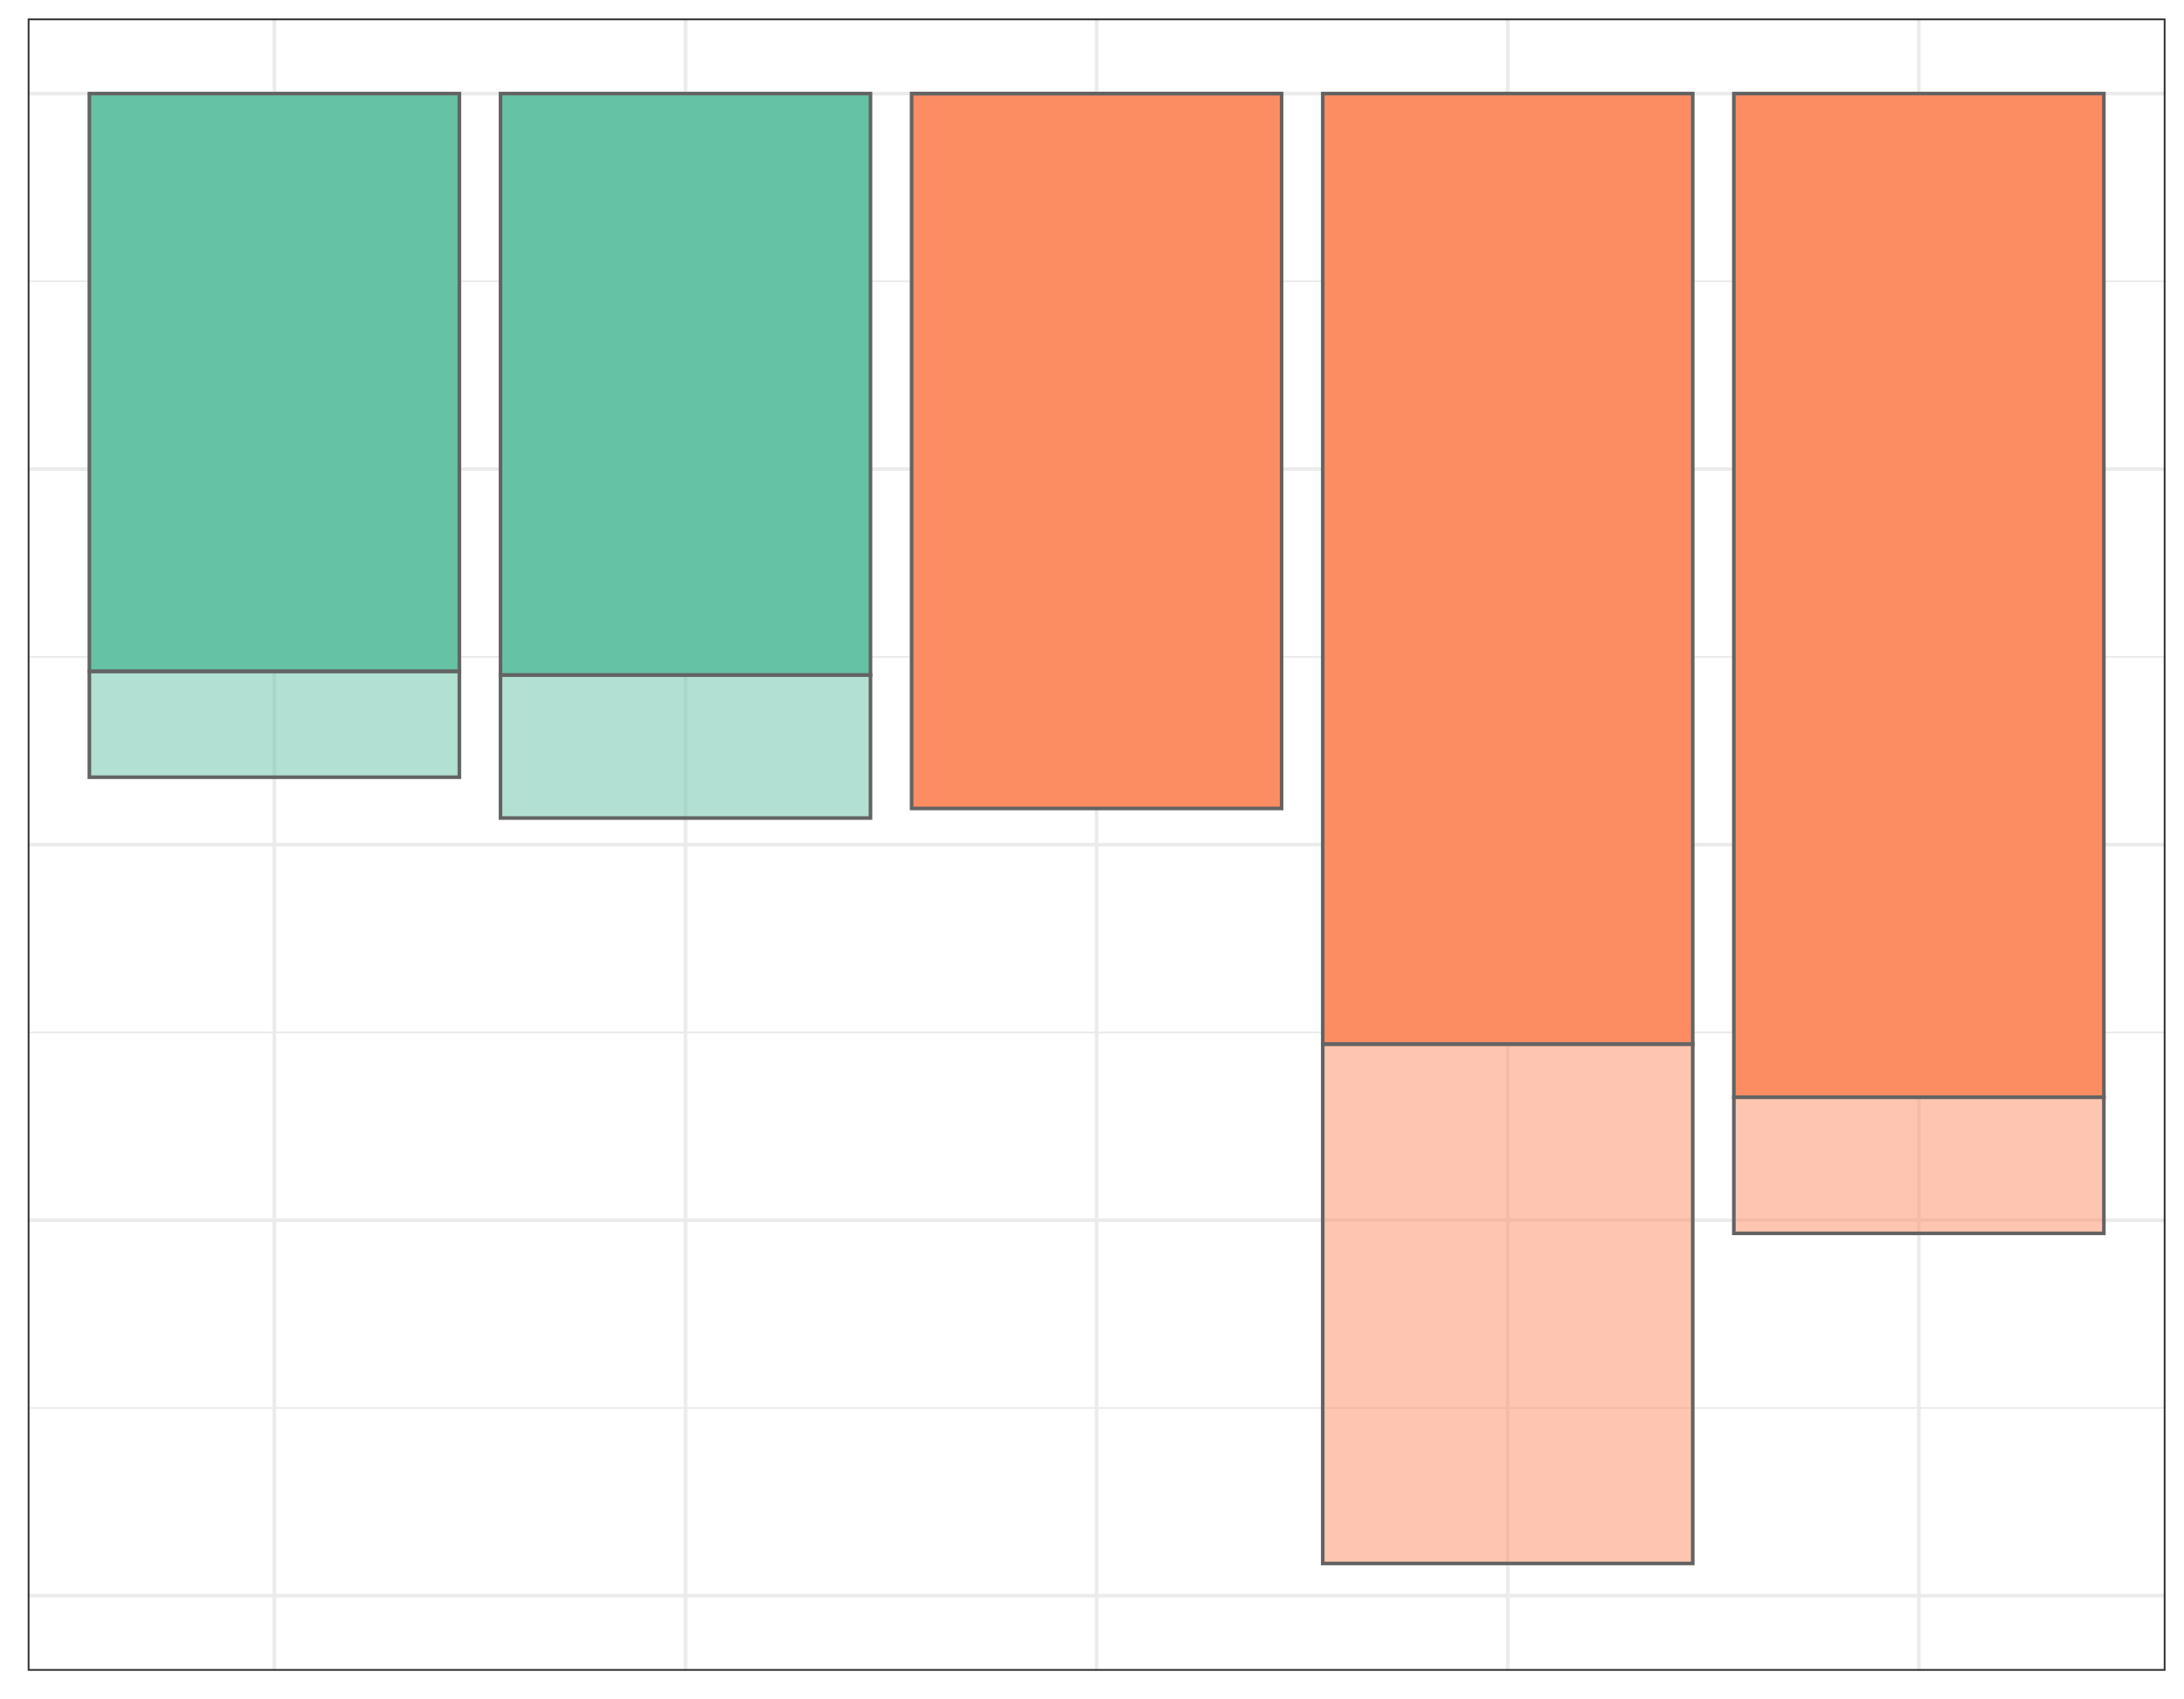
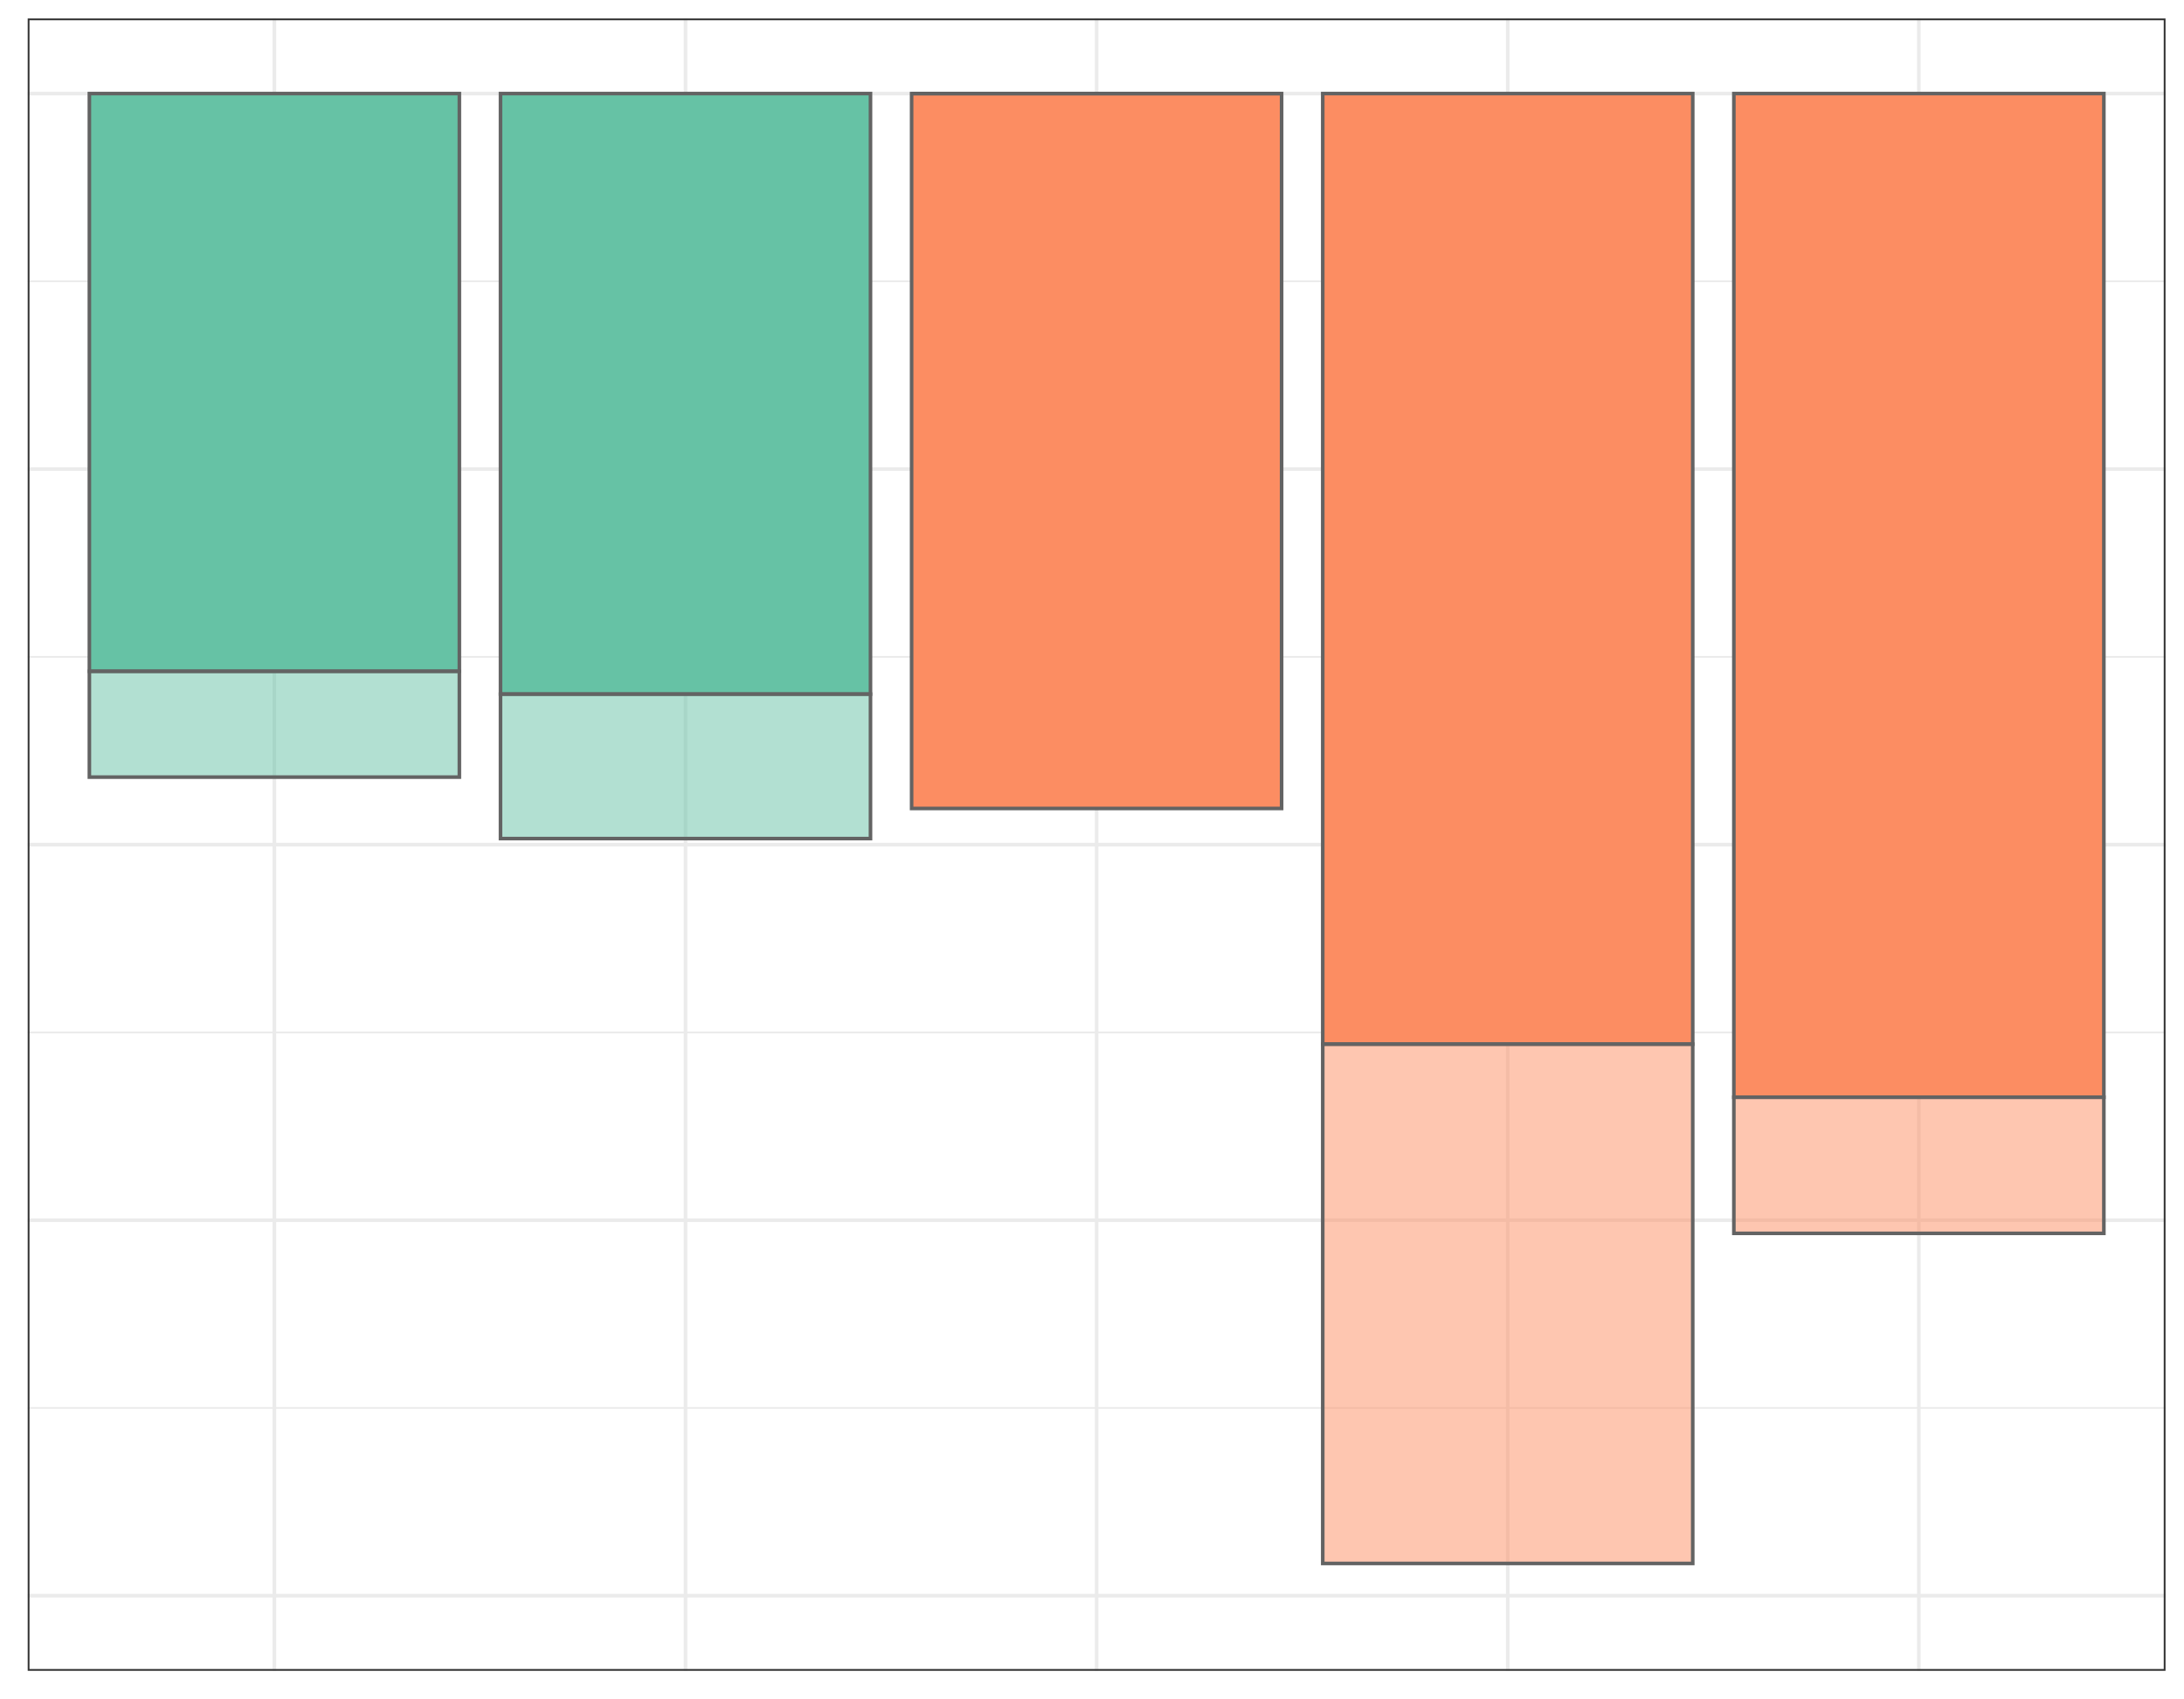
<svg xmlns="http://www.w3.org/2000/svg" width="648pt" height="504pt" viewBox="0 0 648 504" version="1.1">
  <defs>
    <clipPath id="clip1">
      <path d="M 8.219 5.48 L 642.52 5.48 L 642.52 495.781 L 8.219 495.781 Z M 8.219 5.48 " />
    </clipPath>
    <clipPath id="clip2">
      <path d="M 8.219 417 L 642.52 417 L 642.52 419 L 8.219 419 Z M 8.219 417 " />
    </clipPath>
    <clipPath id="clip3">
      <path d="M 8.219 306 L 642.52 306 L 642.52 307 L 8.219 307 Z M 8.219 306 " />
    </clipPath>
    <clipPath id="clip4">
      <path d="M 8.219 194 L 642.52 194 L 642.52 196 L 8.219 196 Z M 8.219 194 " />
    </clipPath>
    <clipPath id="clip5">
      <path d="M 8.219 83 L 642.52 83 L 642.52 84 L 8.219 84 Z M 8.219 83 " />
    </clipPath>
    <clipPath id="clip6">
      <path d="M 8.219 472 L 642.52 472 L 642.52 475 L 8.219 475 Z M 8.219 472 " />
    </clipPath>
    <clipPath id="clip7">
      <path d="M 8.219 361 L 642.52 361 L 642.52 363 L 8.219 363 Z M 8.219 361 " />
    </clipPath>
    <clipPath id="clip8">
      <path d="M 8.219 250 L 642.52 250 L 642.52 252 L 8.219 252 Z M 8.219 250 " />
    </clipPath>
    <clipPath id="clip9">
      <path d="M 8.219 138 L 642.52 138 L 642.52 140 L 8.219 140 Z M 8.219 138 " />
    </clipPath>
    <clipPath id="clip10">
      <path d="M 8.219 27 L 642.52 27 L 642.52 29 L 8.219 29 Z M 8.219 27 " />
    </clipPath>
    <clipPath id="clip11">
      <path d="M 80 5.48 L 82 5.48 L 82 495.781 L 80 495.781 Z M 80 5.48 " />
    </clipPath>
    <clipPath id="clip12">
      <path d="M 202 5.48 L 204 5.48 L 204 495.781 L 202 495.781 Z M 202 5.48 " />
    </clipPath>
    <clipPath id="clip13">
      <path d="M 324 5.48 L 326 5.48 L 326 495.781 L 324 495.781 Z M 324 5.48 " />
    </clipPath>
    <clipPath id="clip14">
      <path d="M 446 5.48 L 448 5.48 L 448 495.781 L 446 495.781 Z M 446 5.48 " />
    </clipPath>
    <clipPath id="clip15">
      <path d="M 568 5.48 L 570 5.48 L 570 495.781 L 568 495.781 Z M 568 5.48 " />
    </clipPath>
    <clipPath id="clip16">
      <path d="M 8.219 5.48 L 642.52 5.48 L 642.52 495.781 L 8.219 495.781 Z M 8.219 5.48 " />
    </clipPath>
  </defs>
  <g id="surface16">
    <rect x="0" y="0" width="648" height="504" style="fill:rgb(100%,100%,100%);fill-opacity:1;stroke:none;" />
    <g clip-path="url(#clip1)" clip-rule="nonzero">
      <path style=" stroke:none;fill-rule:nonzero;fill:rgb(100%,100%,100%);fill-opacity:1;" d="M 8.219 495.781 L 642.52 495.781 L 642.52 5.48 L 8.219 5.48 Z M 8.219 495.781 " />
    </g>
    <g clip-path="url(#clip2)" clip-rule="nonzero">
      <path style="fill:none;stroke-width:0.533;stroke-linecap:butt;stroke-linejoin:round;stroke:rgb(92.157%,92.157%,92.157%);stroke-opacity:1;stroke-miterlimit:10;" d="M 8.219 417.777 L 642.52 417.777 " />
    </g>
    <g clip-path="url(#clip3)" clip-rule="nonzero">
      <path style="fill:none;stroke-width:0.533;stroke-linecap:butt;stroke-linejoin:round;stroke:rgb(92.157%,92.157%,92.157%);stroke-opacity:1;stroke-miterlimit:10;" d="M 8.219 306.348 L 642.52 306.348 " />
    </g>
    <g clip-path="url(#clip4)" clip-rule="nonzero">
      <path style="fill:none;stroke-width:0.533;stroke-linecap:butt;stroke-linejoin:round;stroke:rgb(92.157%,92.157%,92.157%);stroke-opacity:1;stroke-miterlimit:10;" d="M 8.219 194.914 L 642.52 194.914 " />
    </g>
    <g clip-path="url(#clip5)" clip-rule="nonzero">
      <path style="fill:none;stroke-width:0.533;stroke-linecap:butt;stroke-linejoin:round;stroke:rgb(92.157%,92.157%,92.157%);stroke-opacity:1;stroke-miterlimit:10;" d="M 8.219 83.48 L 642.52 83.48 " />
    </g>
    <g clip-path="url(#clip6)" clip-rule="nonzero">
      <path style="fill:none;stroke-width:1.067;stroke-linecap:butt;stroke-linejoin:round;stroke:rgb(92.157%,92.157%,92.157%);stroke-opacity:1;stroke-miterlimit:10;" d="M 8.219 473.496 L 642.52 473.496 " />
    </g>
    <g clip-path="url(#clip7)" clip-rule="nonzero">
      <path style="fill:none;stroke-width:1.067;stroke-linecap:butt;stroke-linejoin:round;stroke:rgb(92.157%,92.157%,92.157%);stroke-opacity:1;stroke-miterlimit:10;" d="M 8.219 362.062 L 642.52 362.062 " />
    </g>
    <g clip-path="url(#clip8)" clip-rule="nonzero">
      <path style="fill:none;stroke-width:1.067;stroke-linecap:butt;stroke-linejoin:round;stroke:rgb(92.157%,92.157%,92.157%);stroke-opacity:1;stroke-miterlimit:10;" d="M 8.219 250.629 L 642.52 250.629 " />
    </g>
    <g clip-path="url(#clip9)" clip-rule="nonzero">
      <path style="fill:none;stroke-width:1.067;stroke-linecap:butt;stroke-linejoin:round;stroke:rgb(92.157%,92.157%,92.157%);stroke-opacity:1;stroke-miterlimit:10;" d="M 8.219 139.199 L 642.52 139.199 " />
    </g>
    <g clip-path="url(#clip10)" clip-rule="nonzero">
      <path style="fill:none;stroke-width:1.067;stroke-linecap:butt;stroke-linejoin:round;stroke:rgb(92.157%,92.157%,92.157%);stroke-opacity:1;stroke-miterlimit:10;" d="M 8.219 27.766 L 642.52 27.766 " />
    </g>
    <g clip-path="url(#clip11)" clip-rule="nonzero">
      <path style="fill:none;stroke-width:1.067;stroke-linecap:butt;stroke-linejoin:round;stroke:rgb(92.157%,92.157%,92.157%);stroke-opacity:1;stroke-miterlimit:10;" d="M 81.406 495.781 L 81.406 5.48 " />
    </g>
    <g clip-path="url(#clip12)" clip-rule="nonzero">
      <path style="fill:none;stroke-width:1.067;stroke-linecap:butt;stroke-linejoin:round;stroke:rgb(92.157%,92.157%,92.157%);stroke-opacity:1;stroke-miterlimit:10;" d="M 203.391 495.781 L 203.391 5.48 " />
    </g>
    <g clip-path="url(#clip13)" clip-rule="nonzero">
      <path style="fill:none;stroke-width:1.067;stroke-linecap:butt;stroke-linejoin:round;stroke:rgb(92.157%,92.157%,92.157%);stroke-opacity:1;stroke-miterlimit:10;" d="M 325.371 495.781 L 325.371 5.48 " />
    </g>
    <g clip-path="url(#clip14)" clip-rule="nonzero">
      <path style="fill:none;stroke-width:1.067;stroke-linecap:butt;stroke-linejoin:round;stroke:rgb(92.157%,92.157%,92.157%);stroke-opacity:1;stroke-miterlimit:10;" d="M 447.352 495.781 L 447.352 5.48 " />
    </g>
    <g clip-path="url(#clip15)" clip-rule="nonzero">
      <path style="fill:none;stroke-width:1.067;stroke-linecap:butt;stroke-linejoin:round;stroke:rgb(92.157%,92.157%,92.157%);stroke-opacity:1;stroke-miterlimit:10;" d="M 569.332 495.781 L 569.332 5.48 " />
    </g>
    <path style="fill-rule:nonzero;fill:rgb(98.824%,55.294%,38.431%);fill-opacity:1;stroke-width:1.067;stroke-linecap:butt;stroke-linejoin:miter;stroke:rgb(38.824%,38.824%,38.824%);stroke-opacity:1;stroke-miterlimit:10;" d="M 392.461 309.828 L 502.242 309.828 L 502.242 27.766 L 392.461 27.766 Z M 392.461 309.828 " />
    <path style="fill-rule:nonzero;fill:rgb(98.824%,55.294%,38.431%);fill-opacity:1;stroke-width:1.067;stroke-linecap:butt;stroke-linejoin:miter;stroke:rgb(38.824%,38.824%,38.824%);stroke-opacity:1;stroke-miterlimit:10;" d="M 270.477 239.898 L 380.258 239.898 L 380.258 27.766 L 270.477 27.766 Z M 270.477 239.898 " />
    <path style="fill-rule:nonzero;fill:rgb(98.824%,55.294%,38.431%);fill-opacity:1;stroke-width:1.067;stroke-linecap:butt;stroke-linejoin:miter;stroke:rgb(38.824%,38.824%,38.824%);stroke-opacity:1;stroke-miterlimit:10;" d="M 514.441 325.582 L 624.223 325.582 L 624.223 27.766 L 514.441 27.766 Z M 514.441 325.582 " />
    <path style="fill-rule:nonzero;fill:rgb(98.824%,55.294%,38.431%);fill-opacity:0.502;stroke-width:1.067;stroke-linecap:butt;stroke-linejoin:miter;stroke:rgb(38.824%,38.824%,38.824%);stroke-opacity:1;stroke-miterlimit:10;" d="M 392.461 463.922 L 502.242 463.922 L 502.242 309.828 L 392.461 309.828 Z M 392.461 463.922 " />
    <path style="fill:none;stroke-width:1.067;stroke-linecap:butt;stroke-linejoin:miter;stroke:rgb(38.824%,38.824%,38.824%);stroke-opacity:1;stroke-miterlimit:10;" d="M 270.477 27.766 L 380.258 27.766 Z M 270.477 27.766 " />
    <path style="fill-rule:nonzero;fill:rgb(98.824%,55.294%,38.431%);fill-opacity:0.502;stroke-width:1.067;stroke-linecap:butt;stroke-linejoin:miter;stroke:rgb(38.824%,38.824%,38.824%);stroke-opacity:1;stroke-miterlimit:10;" d="M 514.441 365.973 L 624.223 365.973 L 624.223 325.582 L 514.441 325.582 Z M 514.441 365.973 " />
-     <path style="fill-rule:nonzero;fill:rgb(40%,76.078%,64.706%);fill-opacity:1;stroke-width:1.067;stroke-linecap:butt;stroke-linejoin:miter;stroke:rgb(38.824%,38.824%,38.824%);stroke-opacity:1;stroke-miterlimit:10;" d="M 26.516 199.227 L 136.297 199.227 L 136.297 27.766 L 26.516 27.766 Z M 26.516 199.227 " />
-     <path style="fill-rule:nonzero;fill:rgb(40%,76.078%,64.706%);fill-opacity:0.502;stroke-width:1.067;stroke-linecap:butt;stroke-linejoin:miter;stroke:rgb(38.824%,38.824%,38.824%);stroke-opacity:1;stroke-miterlimit:10;" d="M 26.516 230.625 L 136.297 230.625 L 136.297 199.227 L 26.516 199.227 Z M 26.516 230.625 " />
-     <path style="fill-rule:nonzero;fill:rgb(40%,76.078%,64.706%);fill-opacity:1;stroke-width:1.067;stroke-linecap:butt;stroke-linejoin:miter;stroke:rgb(38.824%,38.824%,38.824%);stroke-opacity:1;stroke-miterlimit:10;" d="M 148.496 200.316 L 258.277 200.316 L 258.277 27.766 L 148.496 27.766 Z M 148.496 200.316 " />
-     <path style="fill-rule:nonzero;fill:rgb(40%,76.078%,64.706%);fill-opacity:0.502;stroke-width:1.067;stroke-linecap:butt;stroke-linejoin:miter;stroke:rgb(38.824%,38.824%,38.824%);stroke-opacity:1;stroke-miterlimit:10;" d="M 148.496 242.738 L 258.277 242.738 L 258.277 200.316 L 148.496 200.316 Z M 148.496 242.738 " />
+     <path style="fill-rule:nonzero;fill:rgb(40%,76.078%,64.706%);fill-opacity:1;stroke-width:1.067;stroke-linecap:butt;stroke-linejoin:miter;stroke:rgb(38.824%,38.824%,38.824%);stroke-opacity:1;stroke-miterlimit:10;" d="M 26.516 199.195 L 136.297 199.195 L 136.297 27.766 L 26.516 27.766 Z M 26.516 199.195 " />
+     <path style="fill-rule:nonzero;fill:rgb(40%,76.078%,64.706%);fill-opacity:0.502;stroke-width:1.067;stroke-linecap:butt;stroke-linejoin:miter;stroke:rgb(38.824%,38.824%,38.824%);stroke-opacity:1;stroke-miterlimit:10;" d="M 26.516 230.594 L 136.297 230.594 L 136.297 199.195 L 26.516 199.195 Z M 26.516 230.594 " />
+     <path style="fill-rule:nonzero;fill:rgb(40%,76.078%,64.706%);fill-opacity:1;stroke-width:1.067;stroke-linecap:butt;stroke-linejoin:miter;stroke:rgb(38.824%,38.824%,38.824%);stroke-opacity:1;stroke-miterlimit:10;" d="M 148.496 205.965 L 258.277 205.965 L 258.277 27.766 L 148.496 27.766 Z M 148.496 205.965 " />
+     <path style="fill-rule:nonzero;fill:rgb(40%,76.078%,64.706%);fill-opacity:0.502;stroke-width:1.067;stroke-linecap:butt;stroke-linejoin:miter;stroke:rgb(38.824%,38.824%,38.824%);stroke-opacity:1;stroke-miterlimit:10;" d="M 148.496 248.832 L 258.277 248.832 L 258.277 205.965 L 148.496 205.965 Z M 148.496 248.832 " />
    <g clip-path="url(#clip16)" clip-rule="nonzero">
      <path style="fill:none;stroke-width:1.067;stroke-linecap:round;stroke-linejoin:round;stroke:rgb(20%,20%,20%);stroke-opacity:1;stroke-miterlimit:10;" d="M 8.219 495.781 L 642.52 495.781 L 642.52 5.48 L 8.219 5.48 Z M 8.219 495.781 " />
    </g>
  </g>
</svg>
